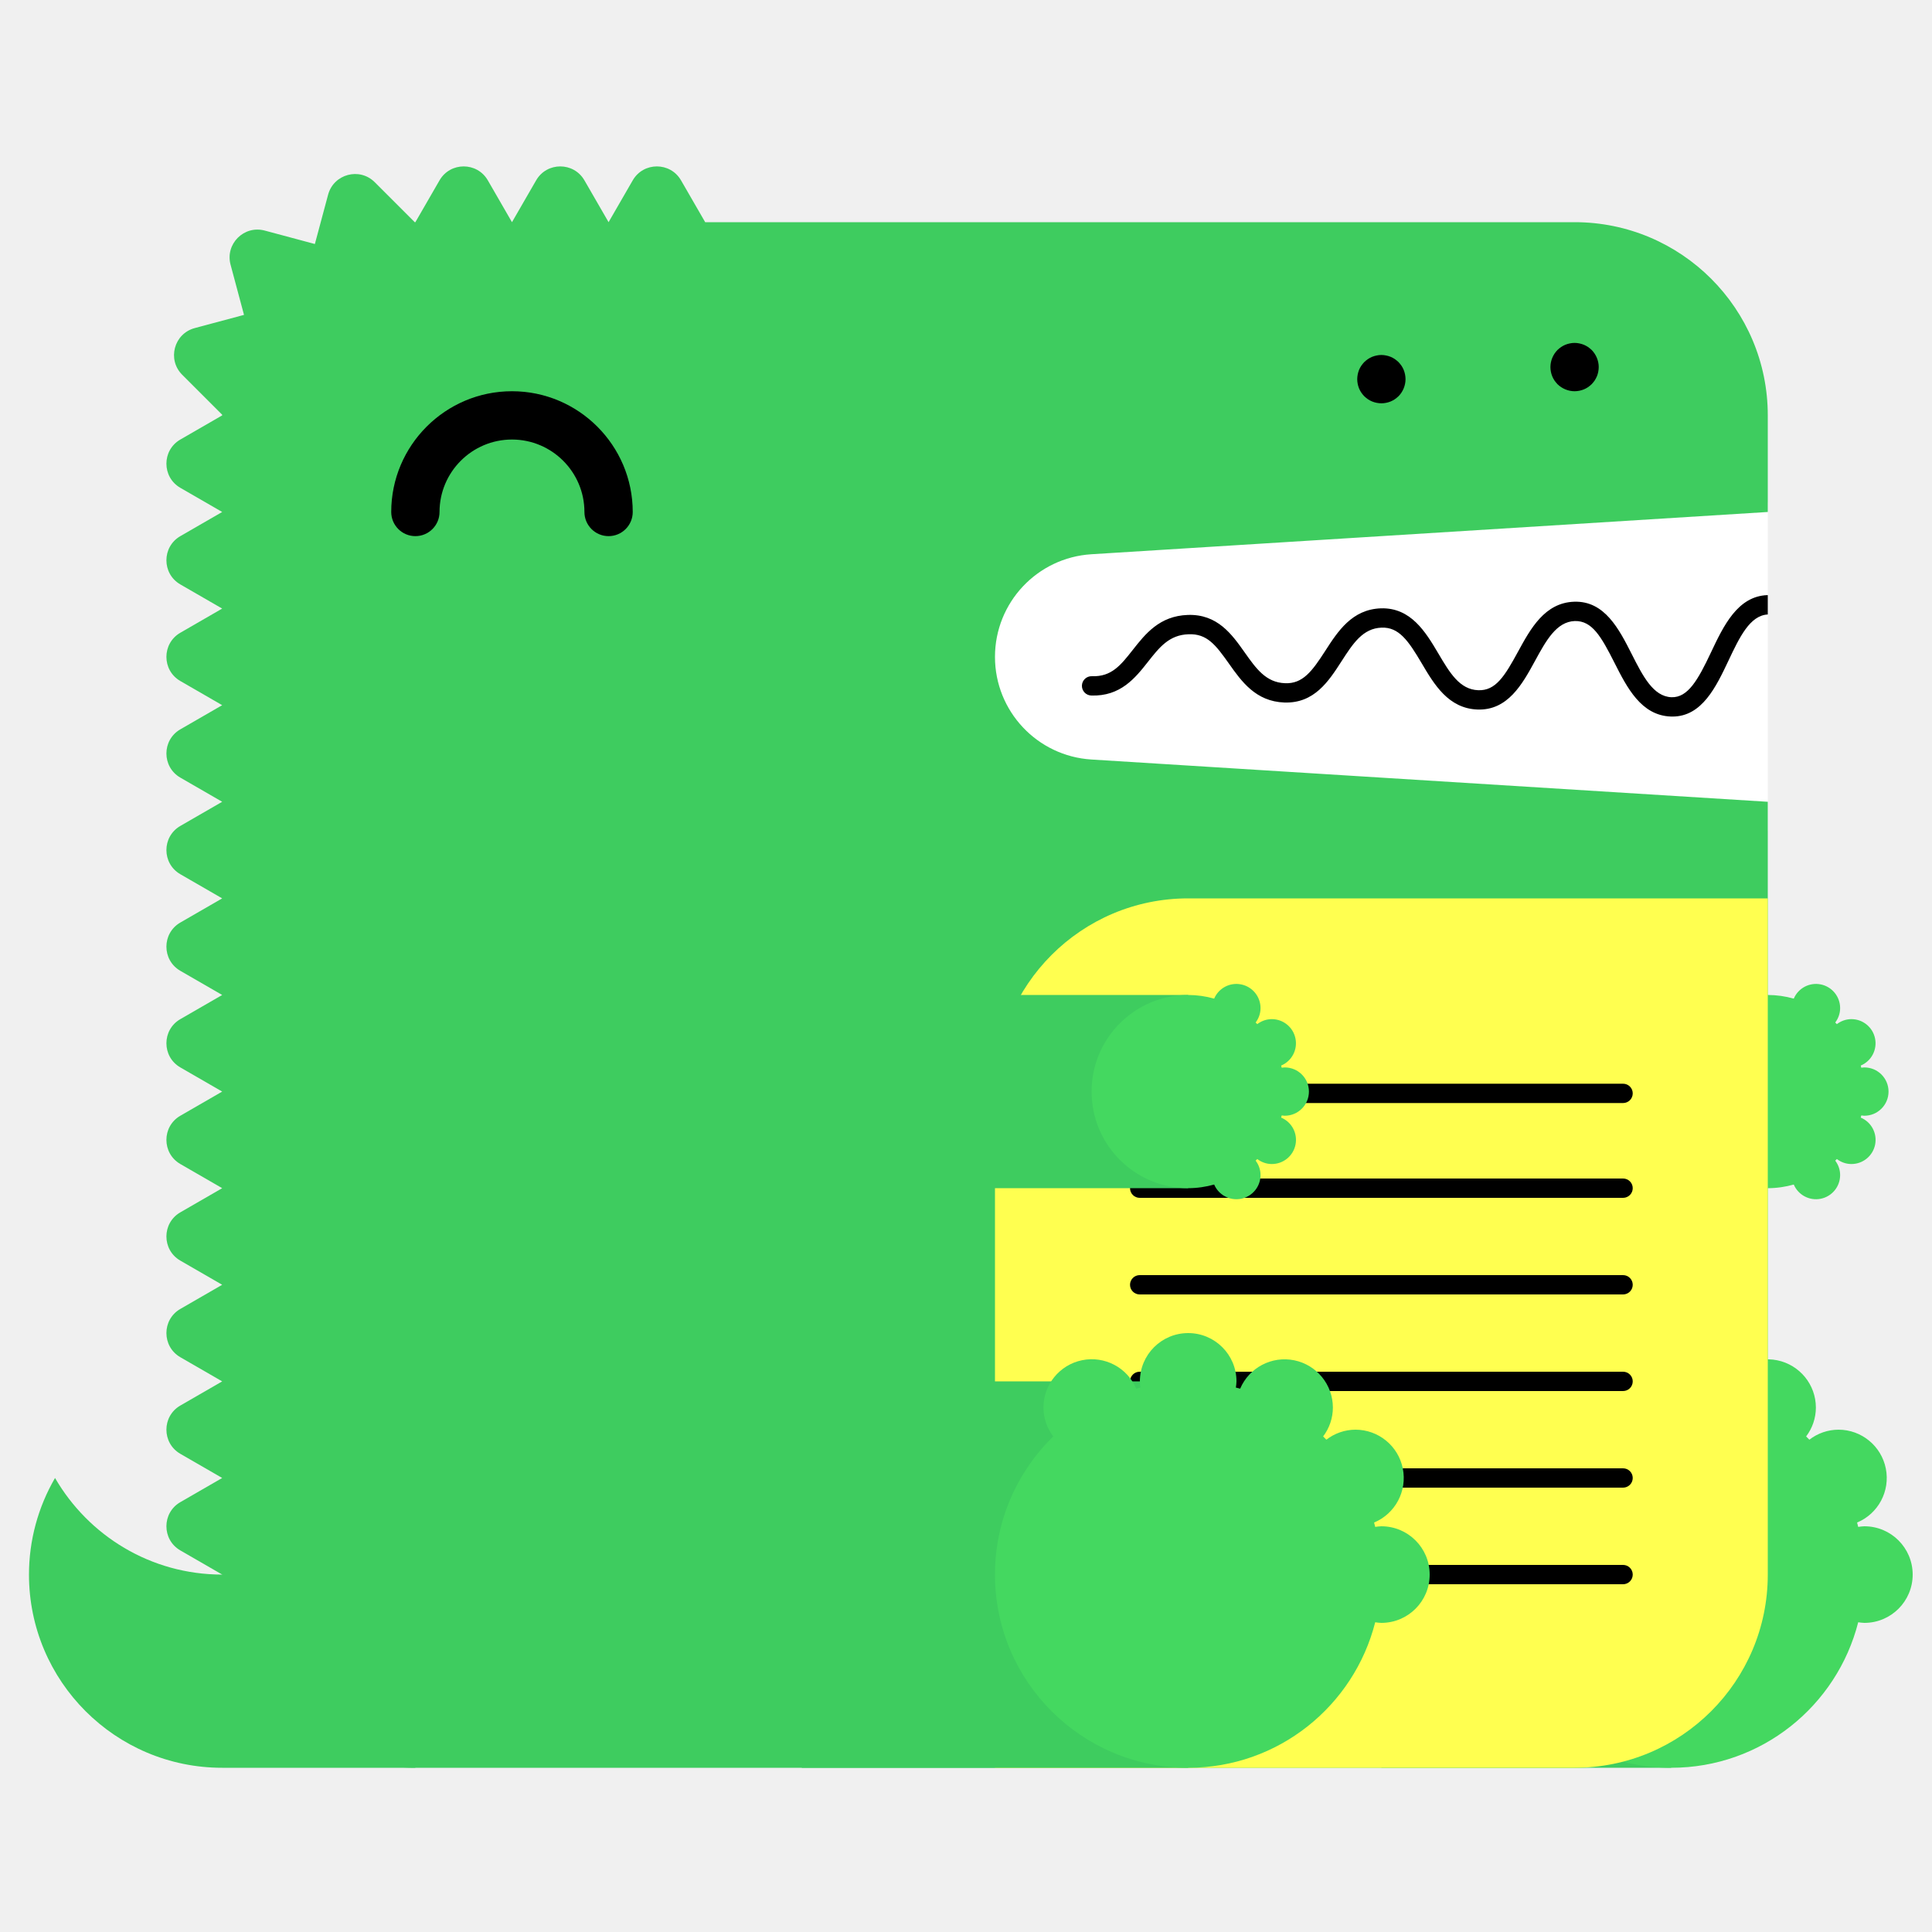
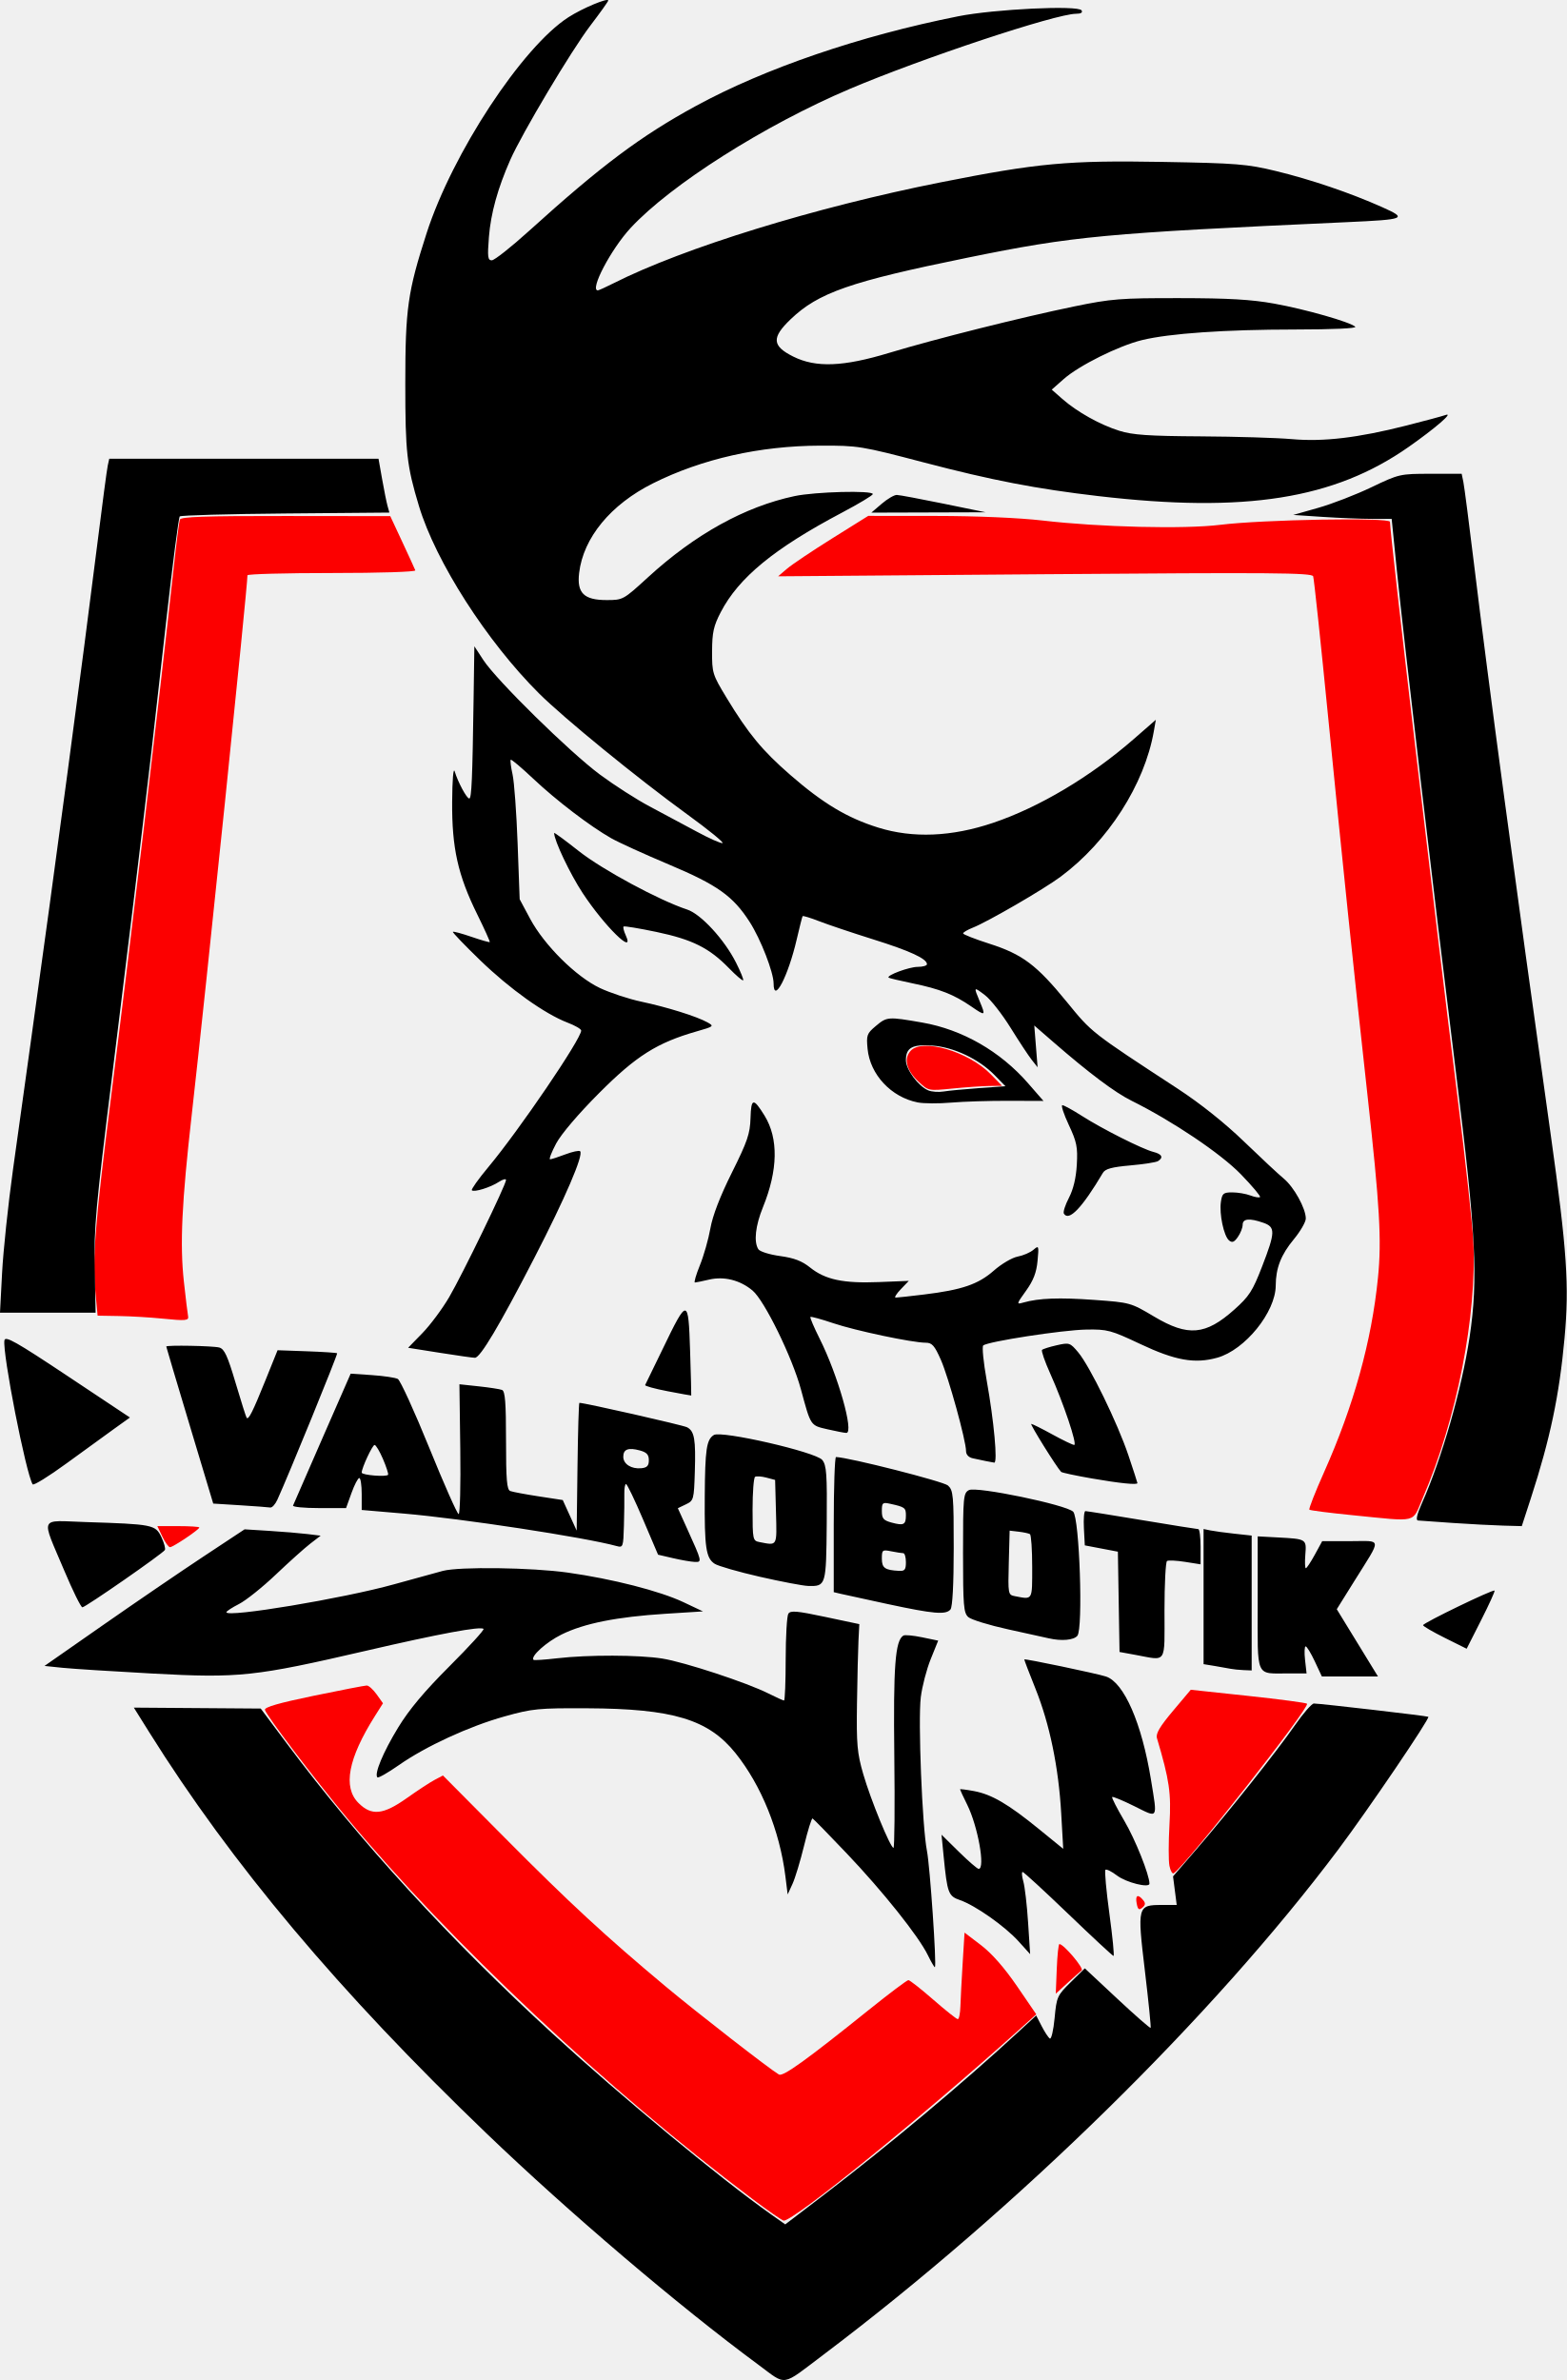
- <svg xmlns="http://www.w3.org/2000/svg" width="200" height="200" viewBox="0 0 200 200">
-   <g fill="none" fill-rule="evenodd">
-     <path fill="#FFF" d="M99 52h84v34H99z" />
-     <path d="M23 163c-7.398 0-13.843-4.027-17.303-10A19.886 19.886 0 0 0 3 163c0 11.046 8.954 20 20 20h20v-20H23z" fill="#3ECC5F" />
-     <path d="M112.98 57.376L183 53V43c0-11.046-8.954-20-20-20H73l-2.5-4.33c-1.112-1.925-3.889-1.925-5 0L63 23l-2.5-4.33c-1.111-1.925-3.889-1.925-5 0L53 23l-2.5-4.33c-1.111-1.925-3.889-1.925-5 0L43 23c-.022 0-.042.003-.065.003l-4.142-4.141c-1.57-1.571-4.252-.853-4.828 1.294l-1.369 5.104-5.192-1.392c-2.148-.575-4.111 1.389-3.535 3.536l1.39 5.193-5.102 1.367c-2.148.576-2.867 3.259-1.296 4.83l4.142 4.142c0 .021-.003.042-.003.064l-4.33 2.5c-1.925 1.111-1.925 3.889 0 5L23 53l-4.33 2.5c-1.925 1.111-1.925 3.889 0 5L23 63l-4.33 2.5c-1.925 1.111-1.925 3.889 0 5L23 73l-4.33 2.5c-1.925 1.111-1.925 3.889 0 5L23 83l-4.33 2.5c-1.925 1.111-1.925 3.889 0 5L23 93l-4.33 2.5c-1.925 1.111-1.925 3.889 0 5L23 103l-4.33 2.5c-1.925 1.111-1.925 3.889 0 5L23 113l-4.33 2.5c-1.925 1.111-1.925 3.889 0 5L23 123l-4.33 2.5c-1.925 1.111-1.925 3.889 0 5L23 133l-4.33 2.5c-1.925 1.111-1.925 3.889 0 5L23 143l-4.33 2.5c-1.925 1.111-1.925 3.889 0 5L23 153l-4.33 2.5c-1.925 1.111-1.925 3.889 0 5L23 163c0 11.046 8.954 20 20 20h120c11.046 0 20-8.954 20-20V83l-70.02-4.376A10.645 10.645 0 0 1 103 68c0-5.621 4.37-10.273 9.98-10.624" fill="#3ECC5F" />
-     <path fill="#3ECC5F" d="M143 183h30v-40h-30z" />
-     <path d="M193 158c-.219 0-.428.037-.639.064-.038-.15-.074-.301-.116-.451A5 5 0 0 0 190.32 148a4.96 4.96 0 0 0-3.016 1.036 26.531 26.531 0 0 0-.335-.336 4.955 4.955 0 0 0 1.011-2.987 5 5 0 0 0-9.599-1.959c-.148-.042-.297-.077-.445-.115.027-.211.064-.42.064-.639a5 5 0 0 0-5-5 5 5 0 0 0-5 5c0 .219.037.428.064.639-.148.038-.297.073-.445.115a4.998 4.998 0 0 0-9.599 1.959c0 1.125.384 2.151 1.011 2.987-3.717 3.632-6.031 8.693-6.031 14.3 0 11.046 8.954 20 20 20 9.339 0 17.16-6.41 19.361-15.064.211.027.42.064.639.064a5 5 0 0 0 5-5 5 5 0 0 0-5-5" fill="#44D860" />
-     <path fill="#3ECC5F" d="M153 123h30v-20h-30z" />
-     <path d="M193 115.5a2.5 2.5 0 1 0 0-5c-.109 0-.214.019-.319.032-.02-.075-.037-.15-.058-.225a2.501 2.501 0 0 0-.963-4.807c-.569 0-1.088.197-1.508.518a6.653 6.653 0 0 0-.168-.168c.314-.417.506-.931.506-1.494a2.5 2.5 0 0 0-4.8-.979A9.987 9.987 0 0 0 183 103c-5.522 0-10 4.478-10 10s4.478 10 10 10c.934 0 1.833-.138 2.69-.377a2.5 2.5 0 0 0 4.8-.979c0-.563-.192-1.077-.506-1.494.057-.055.113-.111.168-.168.42.321.939.518 1.508.518a2.5 2.5 0 0 0 .963-4.807c.021-.074.038-.15.058-.225.105.013.21.032.319.032" fill="#44D860" />
-     <path d="M63 55.5a2.5 2.5 0 0 1-2.5-2.5c0-4.136-3.364-7.5-7.5-7.5s-7.5 3.364-7.5 7.5a2.5 2.5 0 1 1-5 0c0-6.893 5.607-12.5 12.5-12.5S65.5 46.107 65.5 53a2.5 2.5 0 0 1-2.5 2.5" fill="#000" />
-     <path d="M103 183h60c11.046 0 20-8.954 20-20V93h-60c-11.046 0-20 8.954-20 20v70z" fill="#FFFF50" />
-     <path d="M168.02 124h-50.04a1 1 0 1 1 0-2h50.04a1 1 0 1 1 0 2m0 20h-50.04a1 1 0 1 1 0-2h50.04a1 1 0 1 1 0 2m0 20h-50.04a1 1 0 1 1 0-2h50.04a1 1 0 1 1 0 2m0-49.814h-50.04a1 1 0 1 1 0-2h50.04a1 1 0 1 1 0 2m0 19.814h-50.04a1 1 0 1 1 0-2h50.04a1 1 0 1 1 0 2m0 20h-50.04a1 1 0 1 1 0-2h50.04a1 1 0 1 1 0 2M183 61.611c-.012 0-.022-.006-.034-.005-3.09.105-4.552 3.196-5.842 5.923-1.346 2.85-2.387 4.703-4.093 4.647-1.889-.068-2.969-2.202-4.113-4.46-1.314-2.594-2.814-5.536-5.963-5.426-3.046.104-4.513 2.794-5.807 5.167-1.377 2.528-2.314 4.065-4.121 3.994-1.927-.07-2.951-1.805-4.136-3.813-1.321-2.236-2.848-4.75-5.936-4.664-2.994.103-4.465 2.385-5.763 4.4-1.373 2.13-2.335 3.428-4.165 3.351-1.973-.07-2.992-1.51-4.171-3.177-1.324-1.873-2.816-3.993-5.895-3.89-2.928.1-4.399 1.97-5.696 3.618-1.232 1.564-2.194 2.802-4.229 2.724a1 1 0 0 0-.072 2c3.017.101 4.545-1.8 5.872-3.487 1.177-1.496 2.193-2.787 4.193-2.855 1.926-.082 2.829 1.115 4.195 3.045 1.297 1.834 2.769 3.914 5.731 4.021 3.103.104 4.596-2.215 5.918-4.267 1.182-1.834 2.202-3.417 4.15-3.484 1.793-.067 2.769 1.35 4.145 3.681 1.297 2.197 2.766 4.686 5.787 4.796 3.125.108 4.634-2.62 5.949-5.035 1.139-2.088 2.214-4.06 4.119-4.126 1.793-.042 2.728 1.595 4.111 4.33 1.292 2.553 2.757 5.445 5.825 5.556l.169.003c3.064 0 4.518-3.075 5.805-5.794 1.139-2.41 2.217-4.68 4.067-4.773v-2z" fill="#000" />
-     <path fill="#3ECC5F" d="M83 183h40v-40H83z" />
-     <path d="M143 158c-.219 0-.428.037-.639.064-.038-.15-.074-.301-.116-.451A5 5 0 0 0 140.32 148a4.96 4.96 0 0 0-3.016 1.036 26.531 26.531 0 0 0-.335-.336 4.955 4.955 0 0 0 1.011-2.987 5 5 0 0 0-9.599-1.959c-.148-.042-.297-.077-.445-.115.027-.211.064-.42.064-.639a5 5 0 0 0-5-5 5 5 0 0 0-5 5c0 .219.037.428.064.639-.148.038-.297.073-.445.115a4.998 4.998 0 0 0-9.599 1.959c0 1.125.384 2.151 1.011 2.987-3.717 3.632-6.031 8.693-6.031 14.3 0 11.046 8.954 20 20 20 9.339 0 17.16-6.41 19.361-15.064.211.027.42.064.639.064a5 5 0 0 0 5-5 5 5 0 0 0-5-5" fill="#44D860" />
-     <path fill="#3ECC5F" d="M83 123h40v-20H83z" />
-     <path d="M133 115.5a2.5 2.5 0 1 0 0-5c-.109 0-.214.019-.319.032-.02-.075-.037-.15-.058-.225a2.501 2.501 0 0 0-.963-4.807c-.569 0-1.088.197-1.508.518a6.653 6.653 0 0 0-.168-.168c.314-.417.506-.931.506-1.494a2.5 2.5 0 0 0-4.8-.979A9.987 9.987 0 0 0 123 103c-5.522 0-10 4.478-10 10s4.478 10 10 10c.934 0 1.833-.138 2.69-.377a2.5 2.5 0 0 0 4.8-.979c0-.563-.192-1.077-.506-1.494.057-.055.113-.111.168-.168.42.321.939.518 1.508.518a2.5 2.5 0 0 0 .963-4.807c.021-.074.038-.15.058-.225.105.013.21.032.319.032" fill="#44D860" />
-     <path d="M143 41.75c-.16 0-.33-.02-.49-.05a2.52 2.52 0 0 1-.47-.14c-.15-.06-.29-.14-.431-.23-.13-.09-.259-.2-.38-.31-.109-.12-.219-.24-.309-.38s-.17-.28-.231-.43a2.619 2.619 0 0 1-.189-.96c0-.16.02-.33.05-.49.03-.16.08-.31.139-.47.061-.15.141-.29.231-.43.09-.13.2-.26.309-.38.121-.11.25-.22.38-.31.141-.09.281-.17.431-.23.149-.06.31-.11.47-.14.32-.07.65-.07.98 0 .159.03.32.08.47.14.149.06.29.14.43.23.13.09.259.2.38.31.11.12.22.25.31.38.09.14.17.28.23.43.06.16.11.31.14.47.029.16.05.33.05.49 0 .66-.271 1.31-.73 1.77-.121.11-.25.22-.38.31-.14.09-.281.17-.43.23a2.565 2.565 0 0 1-.96.19m20-1.25c-.66 0-1.3-.27-1.771-.73a3.802 3.802 0 0 1-.309-.38c-.09-.14-.17-.28-.231-.43a2.619 2.619 0 0 1-.189-.96c0-.66.27-1.3.729-1.77.121-.11.25-.22.38-.31.141-.09.281-.17.431-.23.149-.06.31-.11.47-.14.32-.07.66-.07.98 0 .159.03.32.08.47.14.149.06.29.14.43.23.13.09.259.2.38.31.459.47.73 1.11.73 1.77 0 .16-.021.33-.05.49-.03.16-.08.32-.14.47-.07.15-.14.29-.23.43-.09.13-.2.26-.31.38-.121.11-.25.22-.38.31-.14.09-.281.17-.43.23a2.565 2.565 0 0 1-.96.19" fill="#000" />
-   </g>
+ <svg xmlns="http://www.w3.org/2000/svg" width="654.351" height="994.004" viewBox="0 0 654.351 994.004">
+   <path style="display:inline;fill:#fc0000" d="M490 835.82C441.467 799.262 389.58 750.5 355.048 709c-10.945-13.154-26.77-34.006-27.235-35.888-.22-.888 4.624-2.288 16.187-4.68 9.075-1.876 17.032-3.416 17.682-3.421.65-.006 2.13 1.32 3.289 2.948l2.106 2.958-2.67 4.23c-8.928 14.144-10.736 23.678-5.484 28.93 4.362 4.362 8.214 3.968 16.132-1.65 3.545-2.516 7.687-5.23 9.206-6.032l2.76-1.458 20.74 20.888c21.29 21.443 33.314 32.555 53.298 49.257 10.36 8.66 34.573 27.484 37.707 29.316 1.351.79 8.986-4.702 29.977-21.563 6.734-5.41 12.62-9.835 13.08-9.835s4.177 2.915 8.257 6.477c4.081 3.562 7.758 6.487 8.17 6.5.413.013.805-1.89.873-4.227s.404-8.818.75-14.402l.627-10.151 5.5 4.19c3.553 2.706 7.775 7.515 11.928 13.585l6.428 9.396-5.428 4.88c-32.34 29.083-75.11 63.786-78.555 63.74-.48-.005-5.148-3.231-10.373-7.167m101.173-76.57c.18-4.537.573-8.25.874-8.25 1.413 0 8.251 8.08 7.404 8.751-.523.415-2.673 2.328-4.778 4.252l-3.827 3.497Zm26.586-21.728c-.53-2.778.376-3.27 2.13-1.155.86 1.035.797 1.649-.256 2.523-1.116.926-1.487.655-1.874-1.368m10.887-12.544c-.33-1.645-.323-7.825.014-13.734.601-10.535 0-14.679-4.17-28.747-.437-1.474.969-3.859 5.328-9.038l5.922-7.035 19.054 2.038c10.48 1.121 19.304 2.291 19.61 2.6 1.11 1.126-40.458 54-44.34 56.398-.451.28-1.09-.838-1.419-2.482M293.7 615.5l-1.669-3.5h6.984c3.841 0 6.984.203 6.984.452 0 .682-8.73 6.548-9.745 6.548-.487 0-1.636-1.575-2.554-3.5m395.879-7.13c-7.656-.757-14.13-1.587-14.388-1.845s1.898-5.769 4.79-12.247c9.955-22.291 15.914-43.756 18.03-64.945 1.245-12.467.598-23.676-3.513-60.833-4.359-39.408-8.39-78.14-13.008-125-2.493-25.3-4.76-46.63-5.038-47.399-.43-1.191-13.669-1.295-89.229-.701l-88.724.697 3-2.558c1.65-1.407 8.393-5.929 14.985-10.049L528.47 276l22.514.02c13.543.011 27.695.62 35.515 1.53 19.131 2.221 47.06 2.897 59 1.426 14.318-1.763 56.5-2.51 56.5-1.001 0 4.298 14.685 129.422 22.537 192.025 2.518 20.075 4.836 41.225 5.153 47 1.353 24.713-5.445 59.343-16.833 85.75-3.622 8.398-1.175 7.807-23.277 5.62M293.5 542.96c-3.85-.391-10.224-.766-14.165-.835l-7.164-.124-.724-7.72c-1.047-11.178-.088-23.343 5.03-63.78 6.742-53.257 15.844-130.13 21.019-177.5.87-7.975 1.776-15.062 2.012-15.75.333-.969 8.252-1.241 35.21-1.21l34.782.04 4 8.575c2.2 4.716 4.15 8.973 4.333 9.46.189.5-11.871.885-27.75.885-15.446 0-28.083.342-28.083.76 0 4.057-13.797 137.659-18.51 179.24-3.35 29.55-3.995 43.262-2.626 55.731.618 5.627 1.239 10.746 1.38 11.375.351 1.57-.682 1.67-8.744.853m251.802-78.677c-4.139-3.866-5.144-7.694-2.723-10.37 3.875-4.28 19.244.225 26.655 7.815l3.734 3.825-4.234.055c-2.329.03-7.837.414-12.24.853-7.969.795-8.02.785-11.192-2.178" transform="translate(-301 -131.123)scale(1.25573)" />
+   <path style="display:inline;fill:#000" d="M491.878 890.877c-26.516-19.573-62.922-50.555-90.437-76.964-48.824-46.86-84.762-89.62-112.183-133.481l-5.044-8.068 21.1.156 21.1.156 8.727 11.679c24.399 32.65 54.179 65.16 88.359 96.455 23.192 21.234 55.665 48.097 72.682 60.123l4.683 3.309 12.817-9.79c21.1-16.113 46.099-37.042 64.234-53.775l6.416-5.92 1.825 3.557c1.003 1.956 2.226 3.805 2.717 4.108.492.304 1.203-2.753 1.582-6.793.663-7.077.86-7.515 5.366-11.947l4.678-4.6 10.791 10.085c5.935 5.546 10.93 9.915 11.1 9.709.17-.207-.684-8.701-1.897-18.876-2.585-21.667-2.499-22 5.695-22h4.88l-.612-4.75-.611-4.75 7.767-9c10.76-12.467 26.71-32.553 32.749-41.239 2.776-3.993 5.621-7.261 6.323-7.261 2.128 0 37.79 4.141 38.07 4.42.563.565-19.994 30.86-29.911 44.08-41.7 55.585-106.8 119.467-171.344 168.134-14.214 10.717-11.956 10.378-21.622 3.243m56.438-136.149c-3.083-6.322-14.932-21.185-27.043-33.92-5.914-6.22-11.004-11.428-11.312-11.574-.308-.147-1.576 3.903-2.818 9s-2.981 10.841-3.864 12.766l-1.606 3.5-.752-6.028c-1.887-15.14-8.032-30.305-16.601-40.972-9.017-11.225-20.772-14.78-49.32-14.916-16.222-.078-18.226.119-27.442 2.693-11.857 3.313-26.208 9.925-35.237 16.238-3.606 2.52-6.8 4.339-7.099 4.04-1.118-1.118 1.887-8.334 6.894-16.555 3.634-5.966 8.722-12.042 17.066-20.381 6.54-6.535 11.643-12.127 11.343-12.428-.954-.953-14.56 1.576-39.163 7.28-36.96 8.567-42.121 9.118-70.862 7.564-13.2-.714-26.7-1.576-30-1.916l-6-.619 19.5-13.608c10.725-7.485 25.7-17.708 33.276-22.717l13.775-9.108 8.225.513c4.523.282 10.215.757 12.65 1.054l4.424.541-3.425 2.636c-1.884 1.449-7.047 6.079-11.473 10.288s-9.939 8.619-12.25 9.798-4.202 2.412-4.202 2.74c0 1.895 38.888-4.584 55.769-9.29 7.002-1.954 14.306-3.96 16.231-4.461 5.565-1.448 29.483-1.12 41.5.567 14.852 2.086 30.618 6.114 38.5 9.837l6.5 3.07-12.5.793c-16.151 1.025-27.019 3.192-34.5 6.88-5.144 2.535-10.464 7.343-9.348 8.449.191.19 3.723-.047 7.848-.525 10.321-1.196 27.186-1.151 35 .094 7.322 1.166 28.06 7.985 35.217 11.58 2.594 1.303 4.956 2.369 5.25 2.369s.54-6.188.548-13.75.404-14.363.878-15.112c.716-1.129 2.806-.95 12.235 1.05l11.372 2.41-.276 5.451c-.152 2.998-.376 12.426-.497 20.951-.195 13.609.059 16.469 2.075 23.442 2.475 8.556 9.034 24.558 10.067 24.558.347 0 .47-13.76.273-30.579-.35-29.892.285-38.33 3.01-40.015.482-.298 3.285-.042 6.229.57l5.352 1.11-2.489 6.161c-1.369 3.39-2.85 9.08-3.293 12.646-.949 7.654.473 43.205 2.044 51.107 1.006 5.06 3.269 38.07 2.652 38.687-.148.148-1.198-1.634-2.331-3.959M595 740.976c-7.975-7.66-14.806-13.94-15.18-13.952s-.271 1.403.23 3.148c.5 1.745 1.215 7.9 1.588 13.679l.68 10.506-3.873-4.286c-4.504-4.986-14.387-11.943-19.426-13.675-3.908-1.344-4.255-2.268-5.466-14.554l-.71-7.212 5.776 5.685c3.177 3.127 6.137 5.685 6.579 5.685 2.277 0-.246-14.143-3.806-21.332-1.315-2.658-2.392-4.962-2.392-5.121s2.098.103 4.662.582c5.877 1.098 11.346 4.298 21.578 12.627l8.084 6.58-.675-11.827c-.88-15.383-3.838-29.69-8.584-41.509-2.099-5.225-3.759-9.575-3.69-9.667.234-.311 24.103 4.686 27.155 5.685 6.006 1.966 11.93 15.539 14.974 34.31 2.178 13.428 2.552 12.83-5.51 8.829-3.854-1.913-7.182-3.293-7.396-3.067-.215.225 1.6 3.785 4.033 7.91 3.635 6.165 8.369 17.988 8.369 20.905 0 1.565-7.728-.358-10.775-2.683-1.804-1.375-3.545-2.235-3.87-1.91-.324.324.274 6.911 1.328 14.639s1.67 14.028 1.368 14.002c-.303-.026-7.076-6.315-15.051-13.977M677 657c-1.288-2.75-2.66-5-3.048-5-.389 0-.478 2.025-.2 4.5l.508 4.5-5.88-.014c-11.301-.026-10.38 2.051-10.38-23.4v-22.18l6.75.362c9.498.51 9.508.517 9.093 5.739-.197 2.471-.12 4.493.17 4.493s1.635-2.025 2.987-4.5l2.458-4.5h9.306c10.787 0 10.627-1.557 1.366 13.292l-5.83 9.347 6.851 11.18 6.85 11.181h-18.66zm-28 2.45c-.825-.174-3.187-.592-5.25-.929l-3.75-.612v-44.947l2.25.466c1.238.257 4.838.748 8 1.091l5.75.625V660l-2.75-.116c-1.512-.064-3.425-.259-4.25-.433m-31.726-4.641-5.226-.954-.274-16.677-.274-16.678-5.5-1.05-5.5-1.05-.3-5.7c-.165-3.135.06-5.7.5-5.698.44 0 8.9 1.35 18.8 2.998s18.338 2.997 18.75 2.998c.413.001.75 2.635.75 5.853v5.85l-5.154-.814c-2.834-.448-5.534-.58-6-.292-.465.288-.846 7.696-.846 16.464 0 18.174.971 16.702-9.726 14.75m102.976-5.638c-3.987-1.984-7.25-3.885-7.25-4.223 0-.74 23.279-12.003 23.777-11.505.19.192-1.818 4.62-4.465 9.842l-4.812 9.494Zm-131.75.138c-1.1-.252-7.175-1.592-13.5-2.977s-12.287-3.222-13.25-4.08c-1.555-1.388-1.75-3.767-1.75-21.372 0-18.635.116-19.872 1.955-20.856 2.462-1.318 32.372 4.874 34.676 7.179 2.104 2.104 3.351 38.908 1.398 41.262-1.218 1.468-5.251 1.825-9.529.844m-5.5-23.75c0-5.743-.337-10.647-.75-10.9-.412-.252-2.1-.616-3.75-.808l-3-.351-.283 10.676c-.277 10.425-.23 10.687 2 11.114 6.038 1.157 5.783 1.586 5.783-9.731m-48 12.374c-7.425-1.596-14.512-3.142-15.75-3.436l-2.25-.535V611.48c0-12.365.338-22.47.75-22.459 4.326.13 35.75 8.12 37.242 9.47 1.763 1.597 1.917 3.273 1.91 20.833-.005 12.082-.4 19.57-1.077 20.386-1.532 1.846-5.553 1.503-20.825-1.778M541 624c0-1.65-.394-3-.875-3s-2.281-.281-4-.625c-2.954-.59-3.125-.458-3.125 2.427 0 3.123 1.006 3.837 5.75 4.082 1.86.096 2.25-.405 2.25-2.884m0-15.59c0-2.51-.361-2.774-5.25-3.846-2.521-.552-2.75-.353-2.75 2.388 0 2.527.504 3.128 3.25 3.873 4.02 1.09 4.75.719 4.75-2.415m-279.924 18.385c-7.788-18.49-8.599-16.644 7.094-16.146 22.377.71 23.234.878 25.186 4.972.922 1.934 1.452 3.88 1.177 4.326-.763 1.234-26.415 19.053-27.429 19.053-.488 0-3.2-5.492-6.028-12.205m231.424 2.068c-7.15-1.63-13.95-3.584-15.111-4.345-2.889-1.891-3.405-5.407-3.29-22.393.108-15.725.574-18.886 3.016-20.426 2.485-1.567 33.894 5.648 36.051 8.281 1.44 1.759 1.644 4.623 1.5 21.064-.182 20.815-.235 20.996-6.166 20.853-1.65-.04-8.85-1.405-16-3.034m5.284-21.543-.284-10.68-2.914-.777c-1.603-.428-3.29-.546-3.75-.261-.46.284-.836 5.183-.836 10.887 0 9.96.09 10.39 2.25 10.805 6.105 1.176 5.843 1.65 5.534-9.974m-34.251 15.334-4.967-1.154-5.005-11.75c-2.752-6.463-5.294-11.75-5.647-11.75s-.608 1.463-.567 3.25c.042 1.788-.02 6.565-.136 10.617-.204 7.114-.288 7.345-2.461 6.75-10.585-2.9-51.49-9.143-70.686-10.787L360 606.626v-5.313c0-2.922-.361-5.313-.802-5.313s-1.612 2.25-2.6 5l-1.799 5h-8.983c-4.94 0-8.833-.378-8.65-.841.184-.463 4.571-10.522 9.75-22.355l9.417-21.513 7.084.483c3.895.266 7.758.838 8.583 1.272.825.433 5.53 10.725 10.456 22.871S391.786 608 392.244 608c.457 0 .702-9.716.544-21.59l-.288-21.591 6.424.689c3.534.379 7.021.917 7.75 1.197C407.7 567.1 408 570.897 408 583.5c0 13.104.276 16.392 1.412 16.828.777.298 5.022 1.094 9.435 1.77l8.022 1.228 2.315 5.087 2.316 5.087.27-21.25c.148-11.687.432-21.25.63-21.25 1.796 0 34.513 7.422 35.838 8.13 2.432 1.298 2.891 3.973 2.555 14.86-.283 9.18-.38 9.53-2.971 10.77l-2.678 1.28 3.03 6.682c5.078 11.201 5.099 11.292 2.551 11.182-1.224-.053-4.46-.615-7.192-1.25m-96.466-32.998c-1.098-2.56-2.35-4.654-2.781-4.652-.725.003-4.286 7.647-4.286 9.199 0 .848 8.394 1.52 8.781.703.155-.327-.616-2.69-1.714-5.25m88.433.416c0-1.85-.715-2.623-3-3.245-3.827-1.043-5.5-.406-5.5 2.092 0 2.444 2.674 4.148 6 3.824 1.913-.186 2.5-.813 2.5-2.671M723 610.955c-5.775-.39-11.038-.765-11.695-.832-.79-.081-.324-2.073 1.375-5.873 6.519-14.584 13.223-37.962 15.792-55.065 2.908-19.358 2.143-34.365-4.46-87.5-7.522-60.541-17.445-144.803-19.717-167.435L702.563 277l-6.531-.005c-3.593-.003-10.96-.298-16.373-.657l-9.84-.651 8.34-2.371c4.588-1.304 12.544-4.383 17.68-6.843 9.2-4.406 9.494-4.473 19.67-4.473h10.332l.568 2.75c.312 1.513 1.932 14 3.6 27.75 4.712 38.832 13.581 104.803 25.476 189.5 5.38 38.306 6.173 50.012 4.573 67.467-1.748 19.077-4.795 33.554-11.214 53.283l-3.009 9.25-6.167-.168c-3.393-.092-10.893-.487-16.668-.877m-403.44-5.894-8.94-.561-7.81-25.982c-4.295-14.29-7.81-26.102-7.81-26.25 0-.521 15.53-.233 17.617.328 1.71.458 2.755 2.718 5.43 11.736 1.822 6.142 3.482 11.38 3.688 11.639.628.791 2.047-2.04 6.252-12.471l4.03-10 9.742.348c5.357.191 9.89.49 10.071.664.283.27-16.243 40.758-19.893 48.738-.692 1.513-1.748 2.665-2.348 2.561s-5.112-.441-10.029-.75m-68.998-6.96c-2.247-3.637-10.107-43.725-9.388-47.886.27-1.57 3.833.443 21.033 11.885l20.706 13.775-5.206 3.734a3240 3240 0 0 0-15.91 11.545c-5.885 4.295-10.942 7.421-11.235 6.946m352.248-1.961c-5.33-.928-9.91-1.906-10.178-2.175-1.448-1.448-10.491-15.965-9.945-15.965.356 0 3.512 1.575 7.014 3.5s6.774 3.5 7.27 3.5c1.116 0-3.582-13.986-7.986-23.773-1.8-4-3.018-7.527-2.707-7.838.311-.312 2.514-1.007 4.894-1.545 4.174-.944 4.427-.86 7.118 2.339 3.876 4.609 13.104 23.529 16.707 34.255 1.652 4.915 3.003 9.078 3.003 9.25 0 .669-5.92.066-15.19-1.548m-35.31-5.795-4.25-.903c-1.382-.295-2.25-1.218-2.25-2.393 0-3.476-5.835-24.618-8.386-30.386-2.082-4.71-2.926-5.663-5.008-5.663-4.447 0-23.45-4.012-30.83-6.509-3.945-1.335-7.338-2.262-7.539-2.061-.2.2 1.18 3.449 3.07 7.218C518.398 561.79 523.84 581 521.19 581c-.57 0-3.372-.539-6.225-1.197-5.782-1.335-5.555-.995-8.886-13.303-2.884-10.654-12.112-29.509-16.075-32.843-4.146-3.488-9.462-4.823-14.504-3.642-2.2.516-4.306.948-4.68.961s.375-2.572 1.664-5.745c1.29-3.172 2.857-8.685 3.484-12.25.745-4.236 3.223-10.666 7.155-18.561 5.18-10.404 6.04-12.924 6.196-18.161.199-6.676.947-6.8 4.67-.777 4.66 7.542 4.48 18.1-.524 30.41-2.53 6.227-3.115 11.532-1.547 14.01.492.776 3.715 1.79 7.215 2.268 4.668.638 7.287 1.636 9.986 3.805 5.046 4.056 11.048 5.331 22.853 4.857l9.99-.401-2.668 2.784c-1.468 1.532-2.235 2.785-1.705 2.785s4.777-.465 9.437-1.033c12.642-1.541 18.036-3.389 23.223-7.955 2.516-2.215 6.077-4.31 7.913-4.657 1.836-.346 4.187-1.355 5.225-2.242 1.821-1.557 1.87-1.43 1.393 3.674-.362 3.882-1.376 6.515-3.816 9.913-3.235 4.505-3.259 4.609-.894 3.938 5.162-1.464 11.884-1.715 23.526-.878 11.997.863 12.161.909 19.969 5.555 11.27 6.707 17.091 6.2 26.651-2.32 4.934-4.397 6.09-6.186 9.216-14.261 4.472-11.553 4.52-13.207.419-14.636-4.597-1.603-6.851-1.379-6.851.68 0 .977-.716 2.799-1.59 4.047-1.221 1.744-1.902 2.012-2.933 1.156-1.744-1.448-3.301-8.819-2.711-12.837.41-2.802.823-3.144 3.782-3.144 1.827 0 4.539.463 6.026 1.028s2.928.804 3.202.53c.274-.275-2.586-3.68-6.355-7.567-6.716-6.926-22.72-17.69-36.421-24.498-5.526-2.746-14.009-9.11-25.904-19.435l-6.403-5.558.554 6.944.554 6.943-1.934-2.443c-1.064-1.344-4.238-6.156-7.054-10.693-2.817-4.536-6.626-9.397-8.467-10.8-3.838-2.928-3.854-2.912-1.846 1.895 2.105 5.037 2.008 5.1-2.773 1.81-5.786-3.981-10.414-5.804-19.498-7.68-4.22-.872-7.813-1.726-7.986-1.9-.758-.758 6.85-3.576 9.658-3.576 1.705 0 3.099-.398 3.099-.885 0-1.83-5.594-4.417-17.852-8.258-6.957-2.18-15.033-4.892-17.948-6.027s-5.415-1.898-5.556-1.696c-.14.201-1.02 3.663-1.954 7.692-2.864 12.343-7.69 21.582-7.69 14.72 0-3.722-4.296-14.773-7.964-20.49-5.527-8.612-10.737-12.319-26.849-19.1-8.078-3.4-16.712-7.332-19.187-8.738-7.087-4.024-18.26-12.555-25.972-19.83-3.891-3.671-7.25-6.498-7.465-6.281-.214.216.062 2.418.613 4.893.552 2.475 1.309 12.825 1.682 23l.68 18.5 3.48 6.5c4.707 8.788 15.28 19.28 23.204 23.027 3.405 1.61 9.586 3.65 13.735 4.532 8.616 1.831 18.413 4.889 21.967 6.856 2.356 1.304 2.258 1.39-3.5 3.034-13.19 3.769-20.135 8.157-32.445 20.5-6.898 6.916-12.64 13.657-14.312 16.801-1.536 2.887-2.441 5.25-2.013 5.25.429 0 2.717-.74 5.085-1.644 2.368-.905 4.579-1.371 4.913-1.037 1.204 1.204-4.97 15.573-15.29 35.582-11.546 22.387-17.917 33.094-19.702 33.109-.638.005-5.899-.741-11.69-1.659l-10.53-1.669 4.767-4.894c2.622-2.692 6.631-8.086 8.91-11.987 4.436-7.598 18.883-37.37 18.883-38.916 0-.512-1.07-.23-2.377.627-2.802 1.836-8.251 3.526-8.989 2.789-.284-.284 2.178-3.745 5.47-7.69C412.368 480.31 433 449.968 433 447.17c0-.494-2.023-1.672-4.496-2.616-7.6-2.903-19.198-11.172-29.088-20.74-5.19-5.02-9.28-9.284-9.09-9.474s2.969.556 6.174 1.659 5.945 1.889 6.087 1.746c.142-.142-1.737-4.305-4.176-9.252-6.423-13.03-8.43-22.045-8.325-37.404.05-7.438.398-11.564.848-10.084 1.1 3.617 3.995 8.994 4.842 8.994.774 0 1.054-6.51 1.446-33.568l.247-17.067 2.977 4.567c4.388 6.733 28.722 30.64 38.777 38.098 4.798 3.558 12.223 8.32 16.5 10.58s11.277 6.006 15.554 8.324 8.209 4.069 8.737 3.89-4.771-4.487-11.777-9.575c-16.552-12.021-40.988-31.966-49.288-40.228-17.334-17.255-34.312-43.756-39.905-62.286-4.051-13.422-4.544-17.84-4.544-40.735 0-24.901.797-30.525 7.081-50 8.588-26.616 31.829-61.996 47.205-71.862 4.66-2.992 13.214-6.574 13.214-5.535 0 .283-2.699 4.06-5.997 8.393-6.307 8.285-22.654 35.705-26.583 44.588-4.176 9.443-6.49 17.801-7.108 25.666-.521 6.64-.383 7.75.964 7.75.865 0 6.444-4.408 12.398-9.796 23.964-21.686 37.112-31.531 55.457-41.531 22.992-12.534 54.54-23.32 87.267-29.835 12.038-2.397 39.93-3.735 41.022-1.968.448.725-.202 1.13-1.815 1.13-6.7 0-51.072 14.726-75.188 24.953-28.32 12.01-59.63 31.869-72.981 46.29-6.52 7.042-13.724 20.757-10.903 20.757.294 0 2.656-1.072 5.25-2.381 23.347-11.787 67.012-25.258 108.717-33.54 32.382-6.431 42.462-7.36 73.814-6.809 24.726.436 28.136.71 37.686 3.02 11.594 2.804 24.83 7.301 35.405 12.03 8.522 3.81 7.832 4.098-11.905 4.996-80.687 3.669-90.683 4.605-126 11.807-39.11 7.974-49.603 11.63-58.874 20.514-6.35 6.085-6.155 8.848.874 12.363 7.544 3.772 16.623 3.422 32.002-1.234 15.176-4.594 43.97-11.819 61.498-15.43 12.348-2.545 15.335-2.78 35-2.76 16.29.017 23.924.46 31.5 1.829 10.417 1.88 25.308 6.131 26.95 7.692.567.539-7.495.907-20 .913-23.248.012-41.846 1.3-50.95 3.53-7.765 1.903-20.907 8.442-26 12.938l-4 3.53 3.5 3.079c4.933 4.338 12.561 8.601 19 10.617 4.421 1.385 9.717 1.747 27 1.85 11.825.07 25.477.482 30.338.917 10.493.937 21.988-.423 38.078-4.504 6.096-1.546 11.984-3.132 13.084-3.523 2.831-1.007-3.432 4.406-12.273 10.606-24.778 17.38-54.333 22.066-103.227 16.368-20.592-2.4-35.341-5.244-58-11.183-20.908-5.48-21.858-5.635-34.5-5.598-20.078.058-39.335 4.398-55.618 12.535-14.06 7.027-23.179 18.095-24.568 29.823-.79 6.665 1.591 9.005 9.16 9.005 5.424 0 5.553-.071 13.75-7.578 15.615-14.299 32.227-23.5 48.752-27.004 6.872-1.457 26.028-1.949 26.019-.668-.003.413-4.616 3.187-10.25 6.165-22.55 11.918-34.35 21.606-40.332 33.115-2.37 4.559-2.85 6.72-2.878 12.97-.034 7.23.14 7.788 4.818 15.5 7.259 11.966 11.839 17.513 21.17 25.641 10.883 9.479 18.958 14.317 29.264 17.532 11.532 3.598 24.443 3.064 38.213-1.581 15.327-5.17 32.436-15.359 46.739-27.833l7.386-6.441-.673 3.841c-3.097 17.677-15.273 36.67-31.001 48.356-5.656 4.202-24.208 14.966-29.201 16.942-1.787.707-3.24 1.569-3.226 1.914.013.346 3.95 1.888 8.75 3.426 11.014 3.53 15.672 7.035 25.752 19.376 8.402 10.287 7.907 9.9 36.87 28.838 7.483 4.892 15.647 11.397 22 17.53 5.558 5.362 11.531 10.933 13.276 12.378 3.418 2.831 7.328 9.922 7.328 13.288 0 1.141-1.809 4.262-4.02 6.934-4.23 5.113-5.959 9.552-5.984 15.359-.039 8.828-10.227 21.405-19.426 23.98-7.486 2.096-13.977.944-25.61-4.545-9.805-4.626-10.93-4.927-17.96-4.808-7.903.133-32.942 4-34.29 5.295-.436.418.089 5.669 1.166 11.669 2.405 13.405 3.693 27.45 2.503 27.293-.483-.064-1.779-.306-2.879-.539M461.726 567.13c-4.276-.817-7.63-1.743-7.453-2.058s2.819-5.747 5.87-12.072c8.23-17.06 8.507-17.037 9.081.733.263 8.122.432 14.793.377 14.825-.056.032-3.6-.61-7.875-1.428m-221.33-39.38c.383-7.287 2.01-22.7 3.615-34.25s4.3-30.9 5.988-43c7.995-57.31 17.288-126.847 21.986-164.5 1.68-13.475 3.28-25.512 3.555-26.75l.498-2.25h89.555l1.194 6.75c.657 3.713 1.47 7.74 1.807 8.95l.613 2.201-34.521.3c-18.987.164-34.828.605-35.201.98-.374.374-2.413 16.124-4.532 35-2.119 18.875-4.3 38.144-4.846 42.819-3.854 32.963-7.989 67.084-13.187 108.826-5.371 43.129-5.986 49.931-5.72 63.251l.3 14.926-15.9-.002-15.9-.001Zm353.145-19.684c-.318-.514.435-2.876 1.672-5.25 1.478-2.836 2.38-6.618 2.63-11.03.33-5.855-.013-7.552-2.68-13.25-1.682-3.595-2.64-6.536-2.13-6.536s3.422 1.595 6.47 3.546c6.783 4.338 20.17 11.083 23.815 11.998 2.853.716 3.427 1.877 1.514 3.06-.643.397-4.79 1.04-9.218 1.43-6.07.534-8.302 1.135-9.081 2.447-6.952 11.71-11.325 16.283-12.992 13.585m-48.636-36.99c-8.806-1.742-15.832-9.262-16.655-17.824-.435-4.528-.234-5.088 2.717-7.57 3.72-3.13 4.054-3.156 15.468-1.165 13.328 2.324 25.933 9.553 35.19 20.181l5.125 5.884-11.625-.041c-6.394-.023-15 .249-19.125.603s-9.118.324-11.095-.067m20.398-4.756 8.803-.627-3.638-3.726c-5.178-5.303-13.546-9.273-20.625-9.785-6.73-.487-8.843.675-8.843 4.864 0 3.074 4.107 8.623 7.418 10.023 1.145.484 3.432.654 5.082.379 1.65-.276 6.961-.784 11.803-1.128m-83.16-39.898c-6.528-6.709-12.17-9.53-24.055-12.031-5.822-1.225-10.771-2.041-10.999-1.813s.1 1.54.727 2.918c3.206 7.036-7.037-2.995-14.29-13.996-4.229-6.412-9.526-17.557-9.526-20.04 0-.256 3.71 2.469 8.245 6.055 7.768 6.142 26.784 16.397 35.99 19.408 4.58 1.499 12.357 9.94 16.256 17.646 1.528 3.022 2.599 5.675 2.378 5.895-.22.221-2.347-1.598-4.726-4.042m50.82-154.463c1.903-1.627 4.153-2.945 5-2.929.845.017 7.837 1.322 15.537 2.901l14 2.87-19 .06-19 .058z" transform="translate(-301 -131.123)scale(1.25573)" />
</svg>
